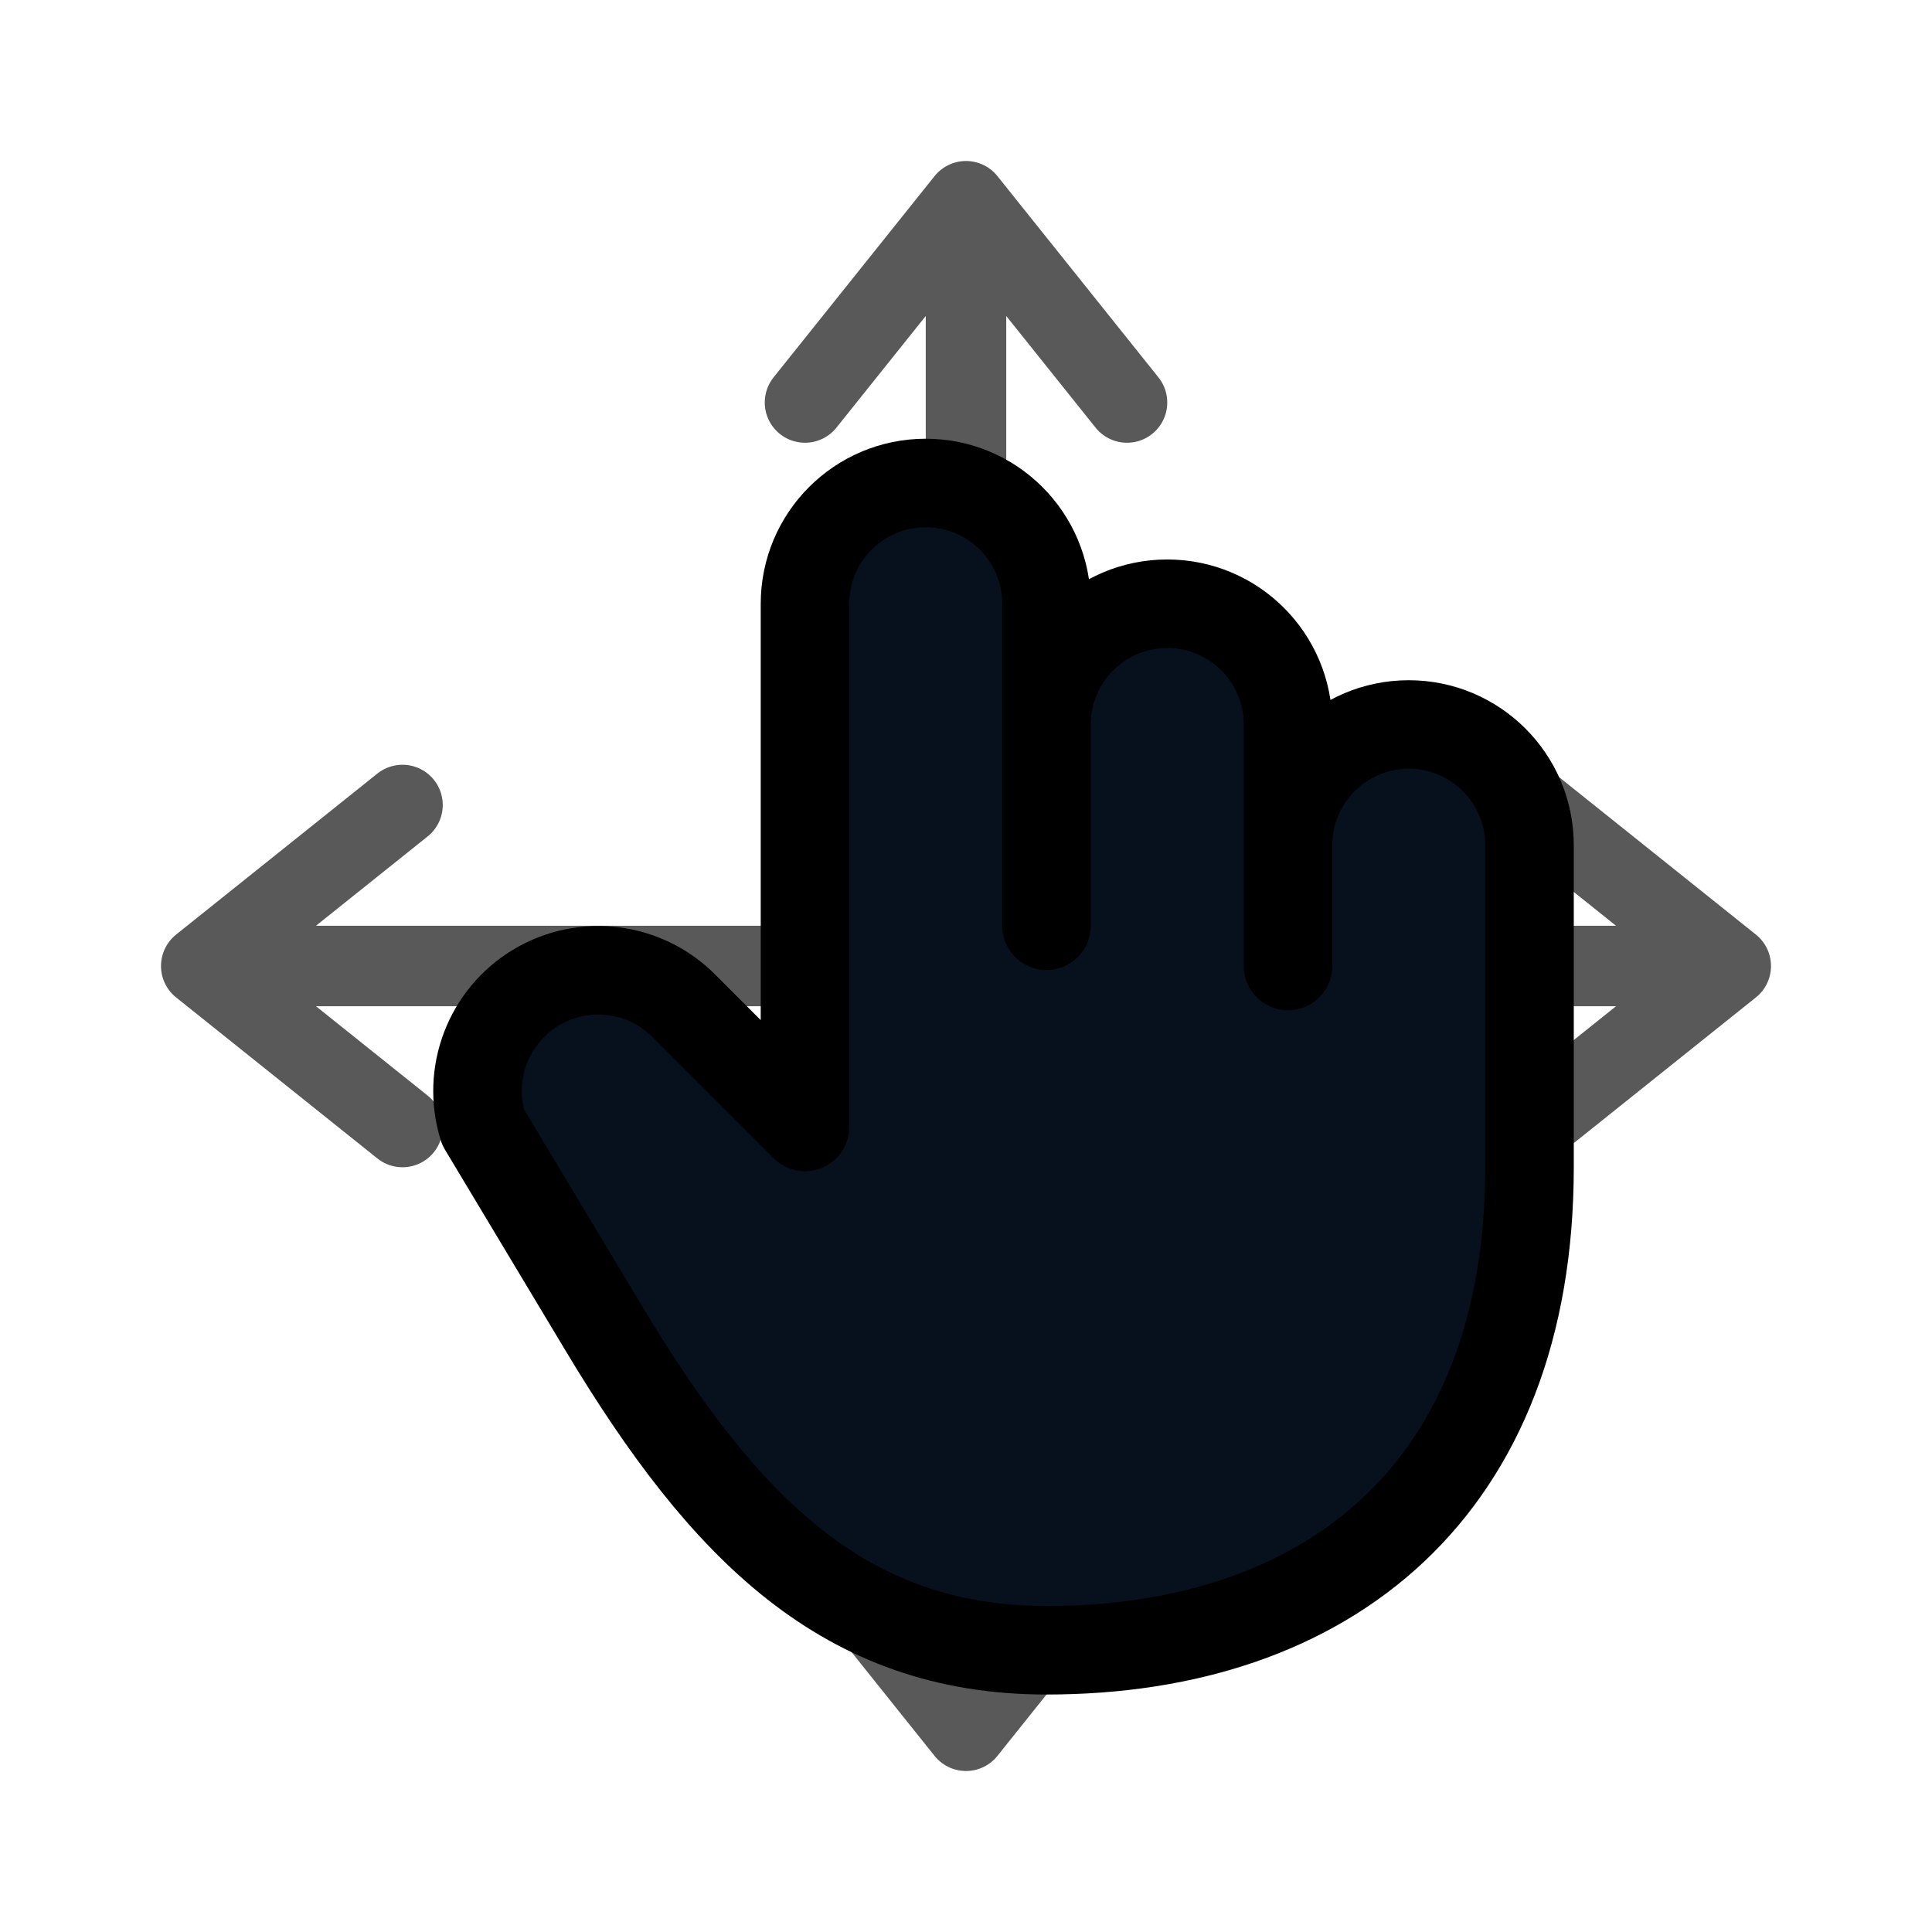
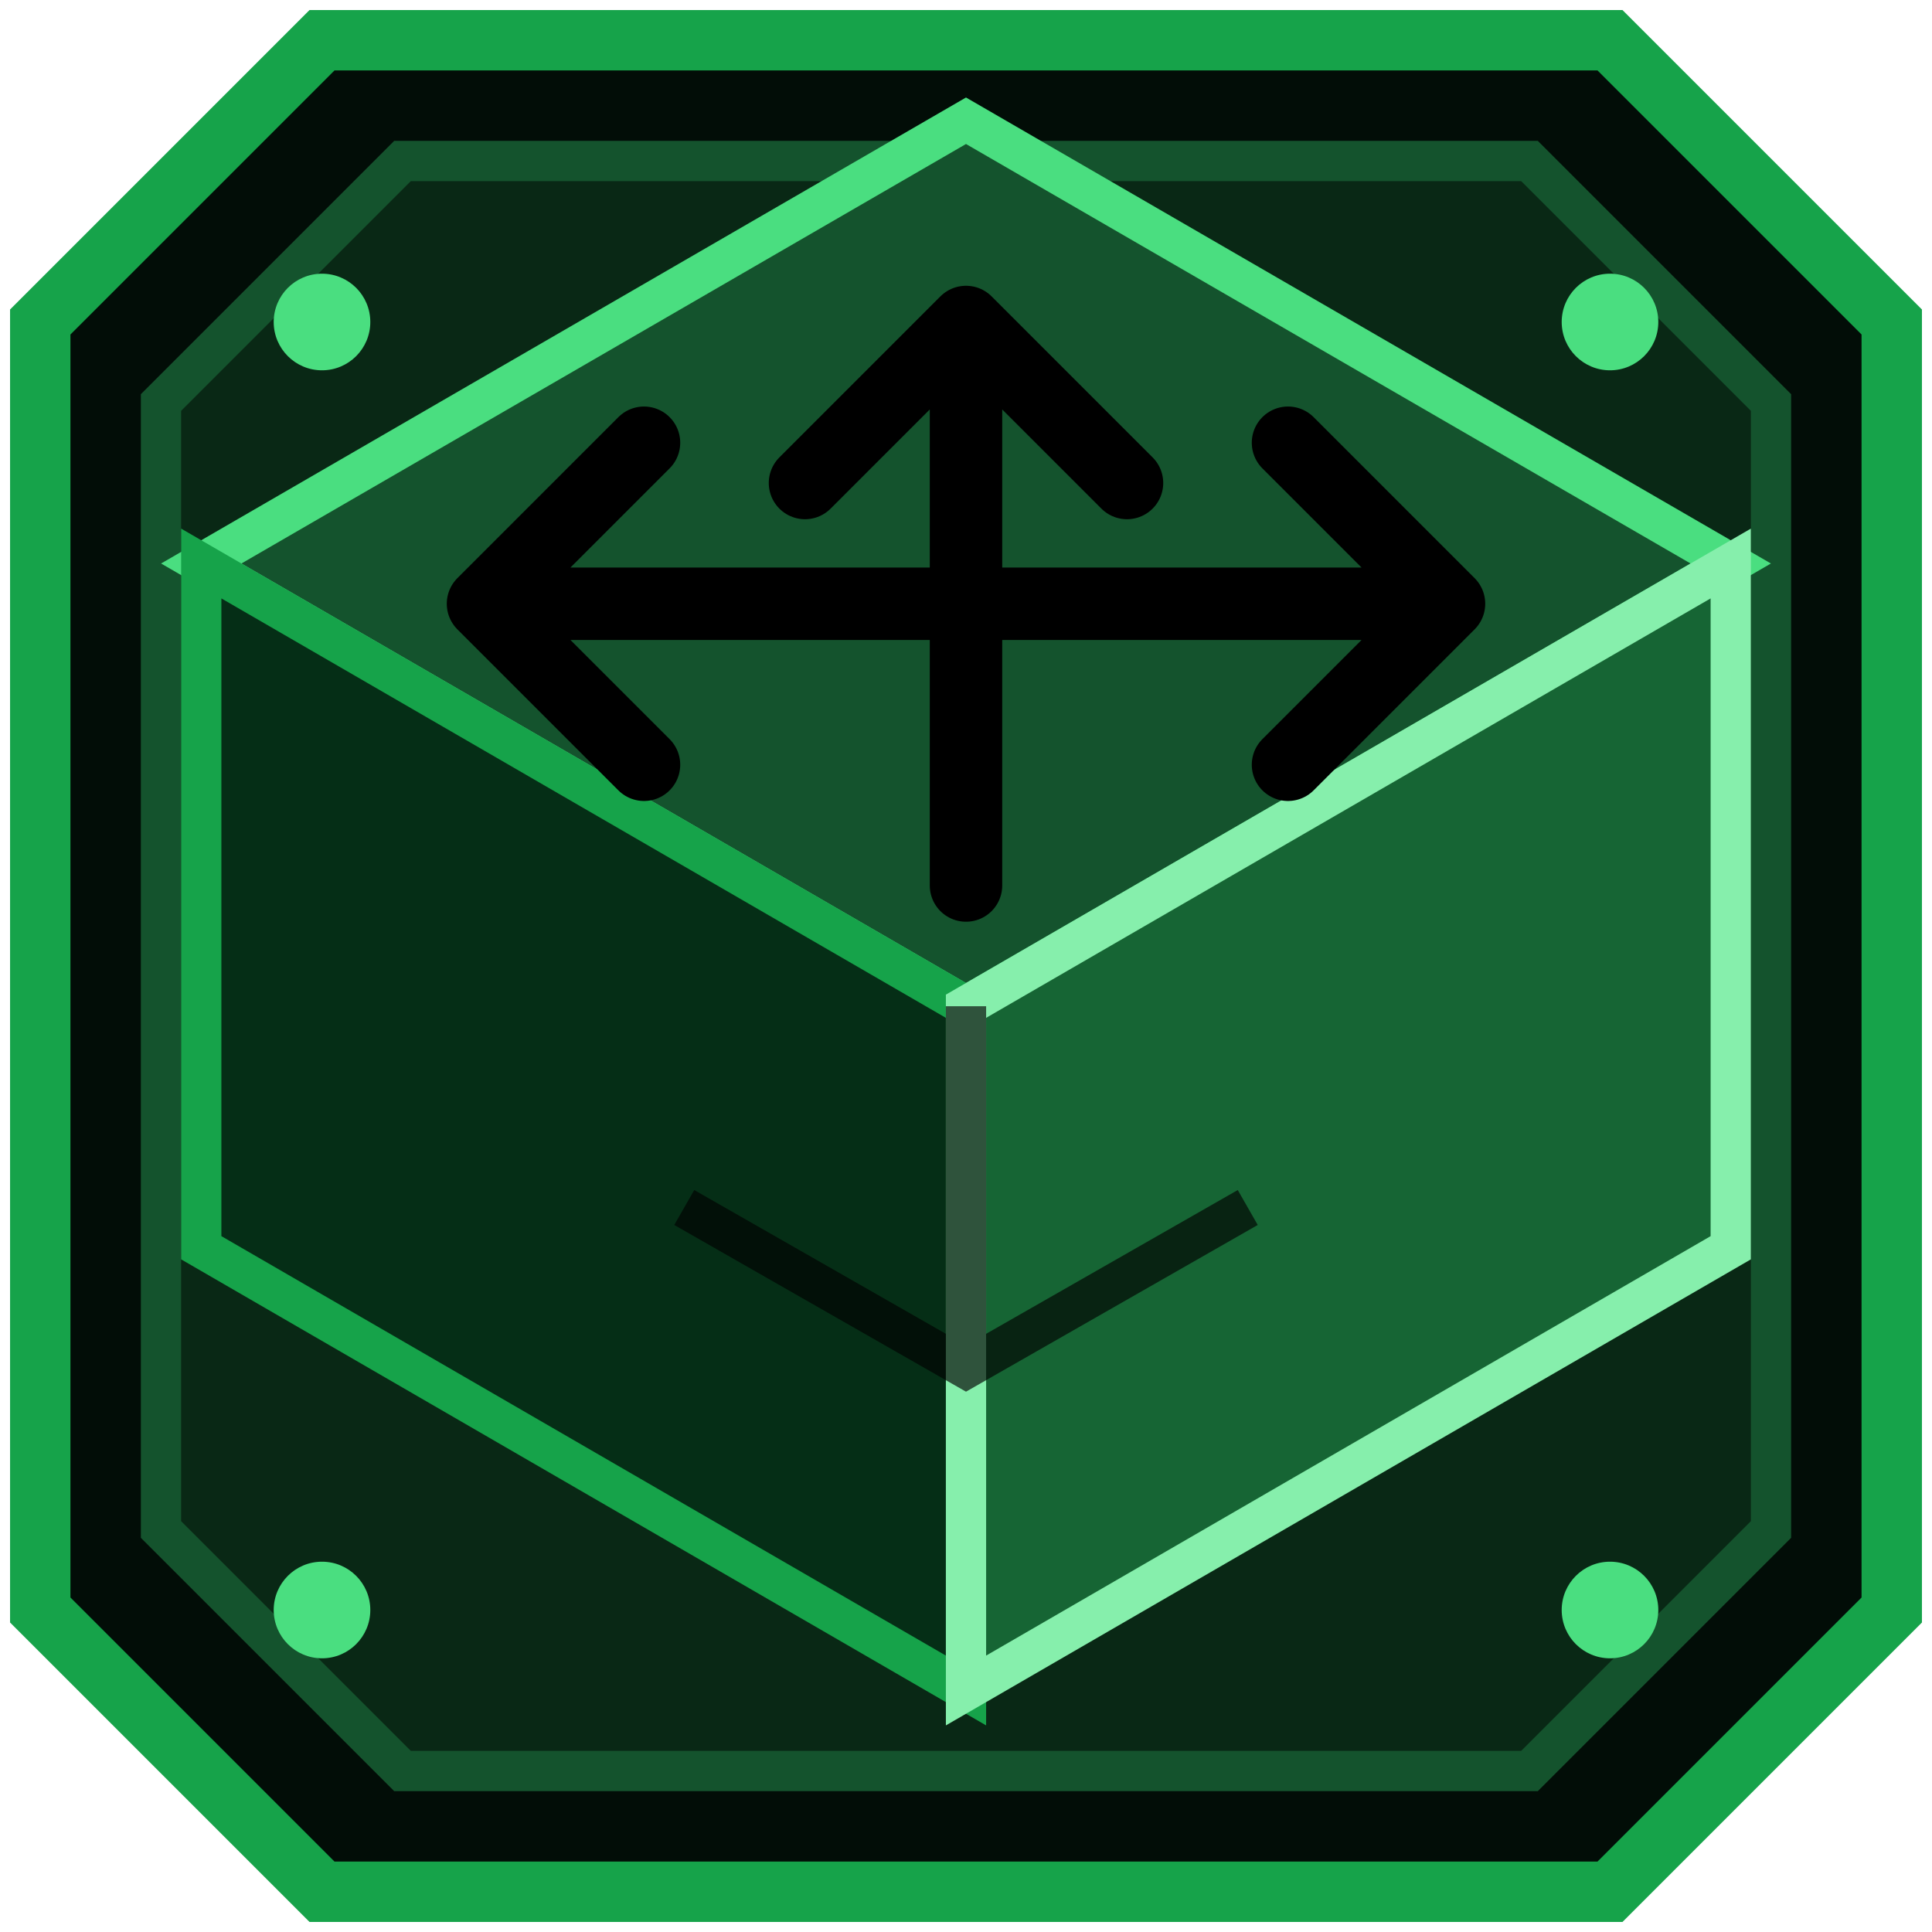
- <svg xmlns="http://www.w3.org/2000/svg" viewBox="0 0 48 48">
-   <g fill="none" stroke="currentColor" stroke-linecap="round" stroke-linejoin="round">
-     <path d="M24 5v38M5 24h38M24 5l-4 5m4-5 4 5M24 43l-4-5m4 5 4-5M5 24l5-4m-5 4 5 4M43 24l-5-4m5 4-5 4" stroke-width="2" opacity=".65" />
-     <path d="M20 28V15a3 3 0 0 1 6 0v8-5a3 3 0 0 1 6 0v6-3a3 3 0 0 1 6 0v8c0 8-5 12-12 12-5 0-8-3-11-8l-3-5a3 3 0 0 1 5-3Z" fill="#07111e" stroke-width="2.2" />
+ <svg xmlns="http://www.w3.org/2000/svg" viewBox="0 0 48 48" role="img" aria-label="Mover volumen">
+   <style>svg&gt;path:nth-of-type(1){fill:#14532d;stroke:#4ade80;opacity:1}svg&gt;path:nth-of-type(2){fill:#052e16;stroke:#16a34a;opacity:1}svg&gt;path:nth-of-type(3){fill:#166534;stroke:#86efac;opacity:1}</style>
+   <g aria-hidden="true">
+     <path d="M8 1h32l7 7v32l-7 7H8l-7-7V8Z" fill="#020d07" stroke="#16a34a" stroke-width="1.5" />
+     <path d="M10 4h28l6 6v28l-6 6H10l-6-6V10Z" fill="#092815" stroke="#14532d" />
+     <g fill="#4ade80">
+       <circle cx="8" cy="8" r="1.2" />
+       <circle cx="40" cy="8" r="1.2" />
+       <circle cx="8" cy="40" r="1.2" />
+       <circle cx="40" cy="40" r="1.2" />
+     </g>
  </g>
+   <path d="M24 3 43 14 24 25 5 14Z" fill="currentColor" opacity=".08" stroke="currentColor" />
+   <path d="m5 14 19 11v17L5 31Z" fill="currentColor" opacity=".03" stroke="currentColor" />
+   <path d="m43 14-19 11v17l19-11Z" fill="currentColor" opacity=".13" stroke="currentColor" />
+   <path d="M24 8v14m0-14-4 4m4-4 4 4M12 15h24m-24 0 4-4m-4 4 4 4m20-4-4-4m4 4-4 4" fill="none" stroke="currentColor" stroke-width="1.8" stroke-linecap="round" stroke-linejoin="round" />
+   <path d="m17 30 7 4 7-4M24 25v9" fill="none" stroke="currentColor" opacity=".65" />
</svg>
